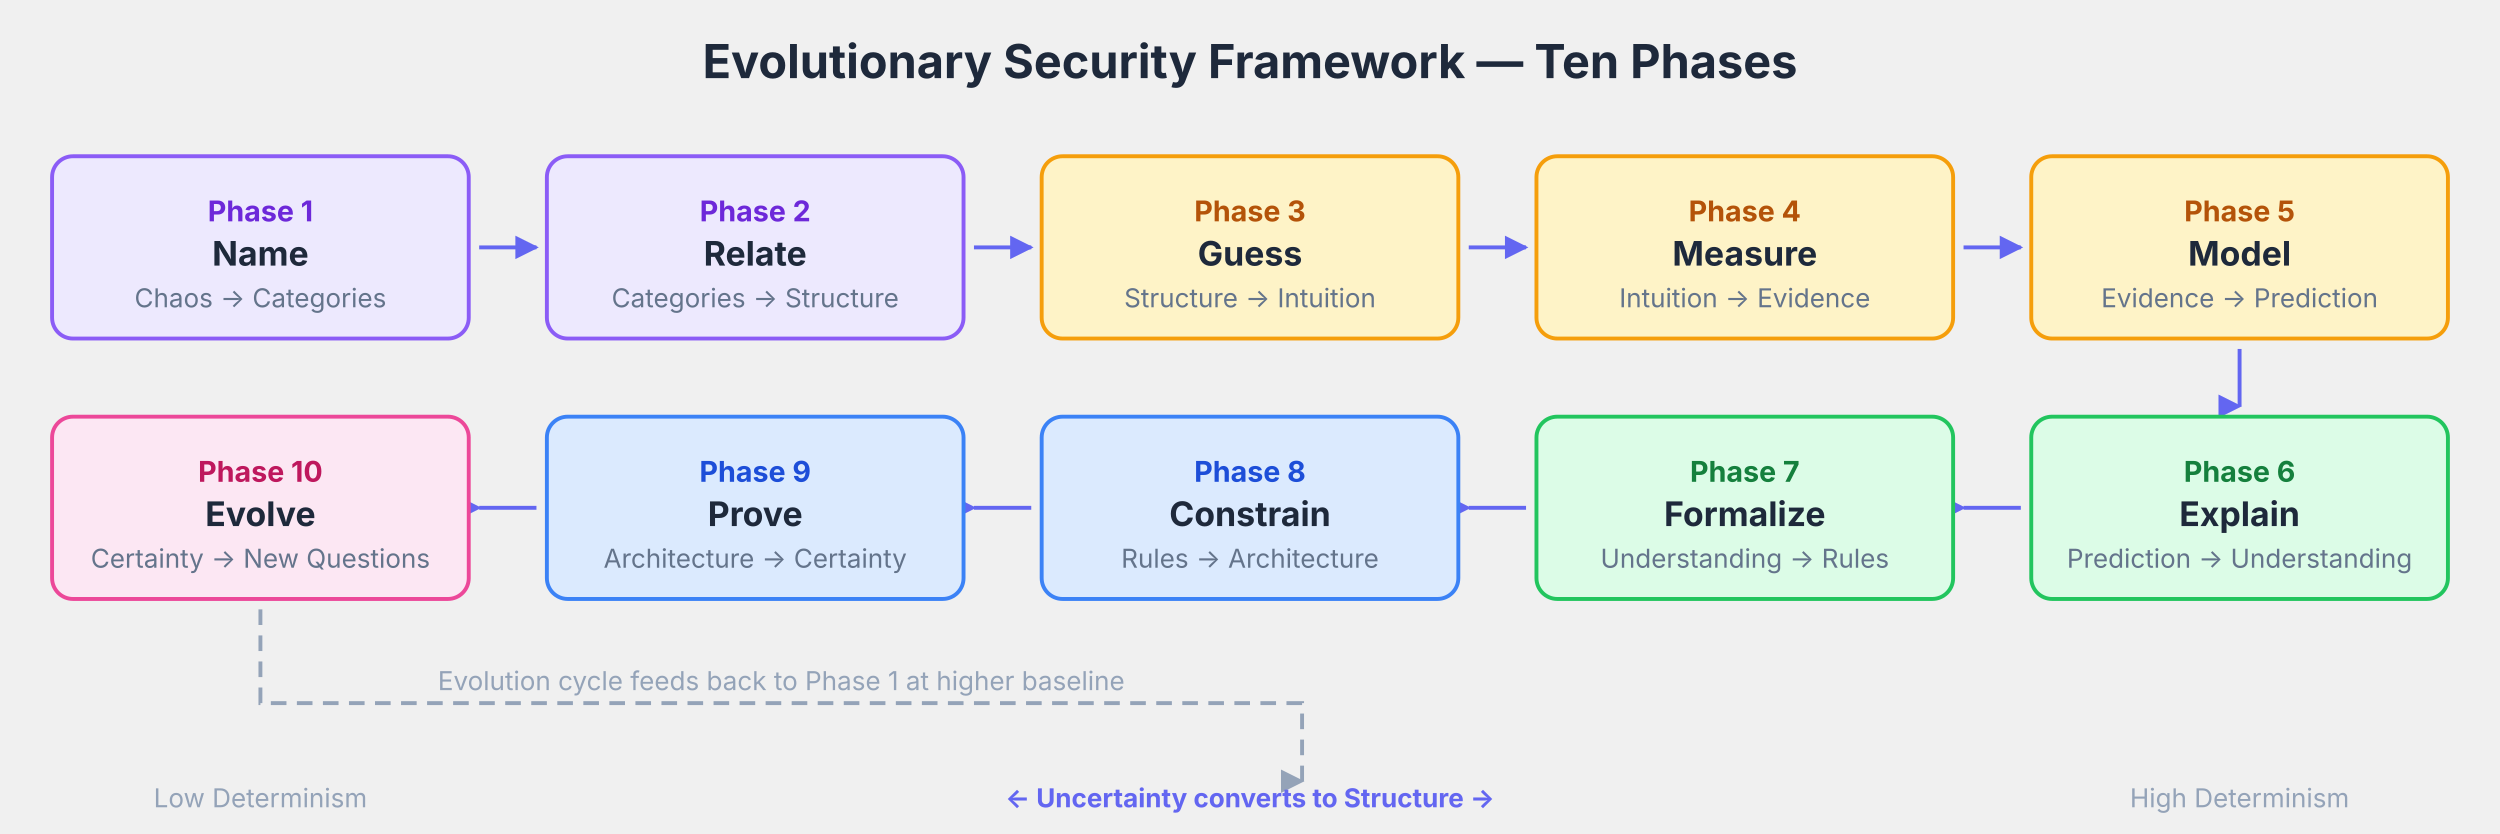
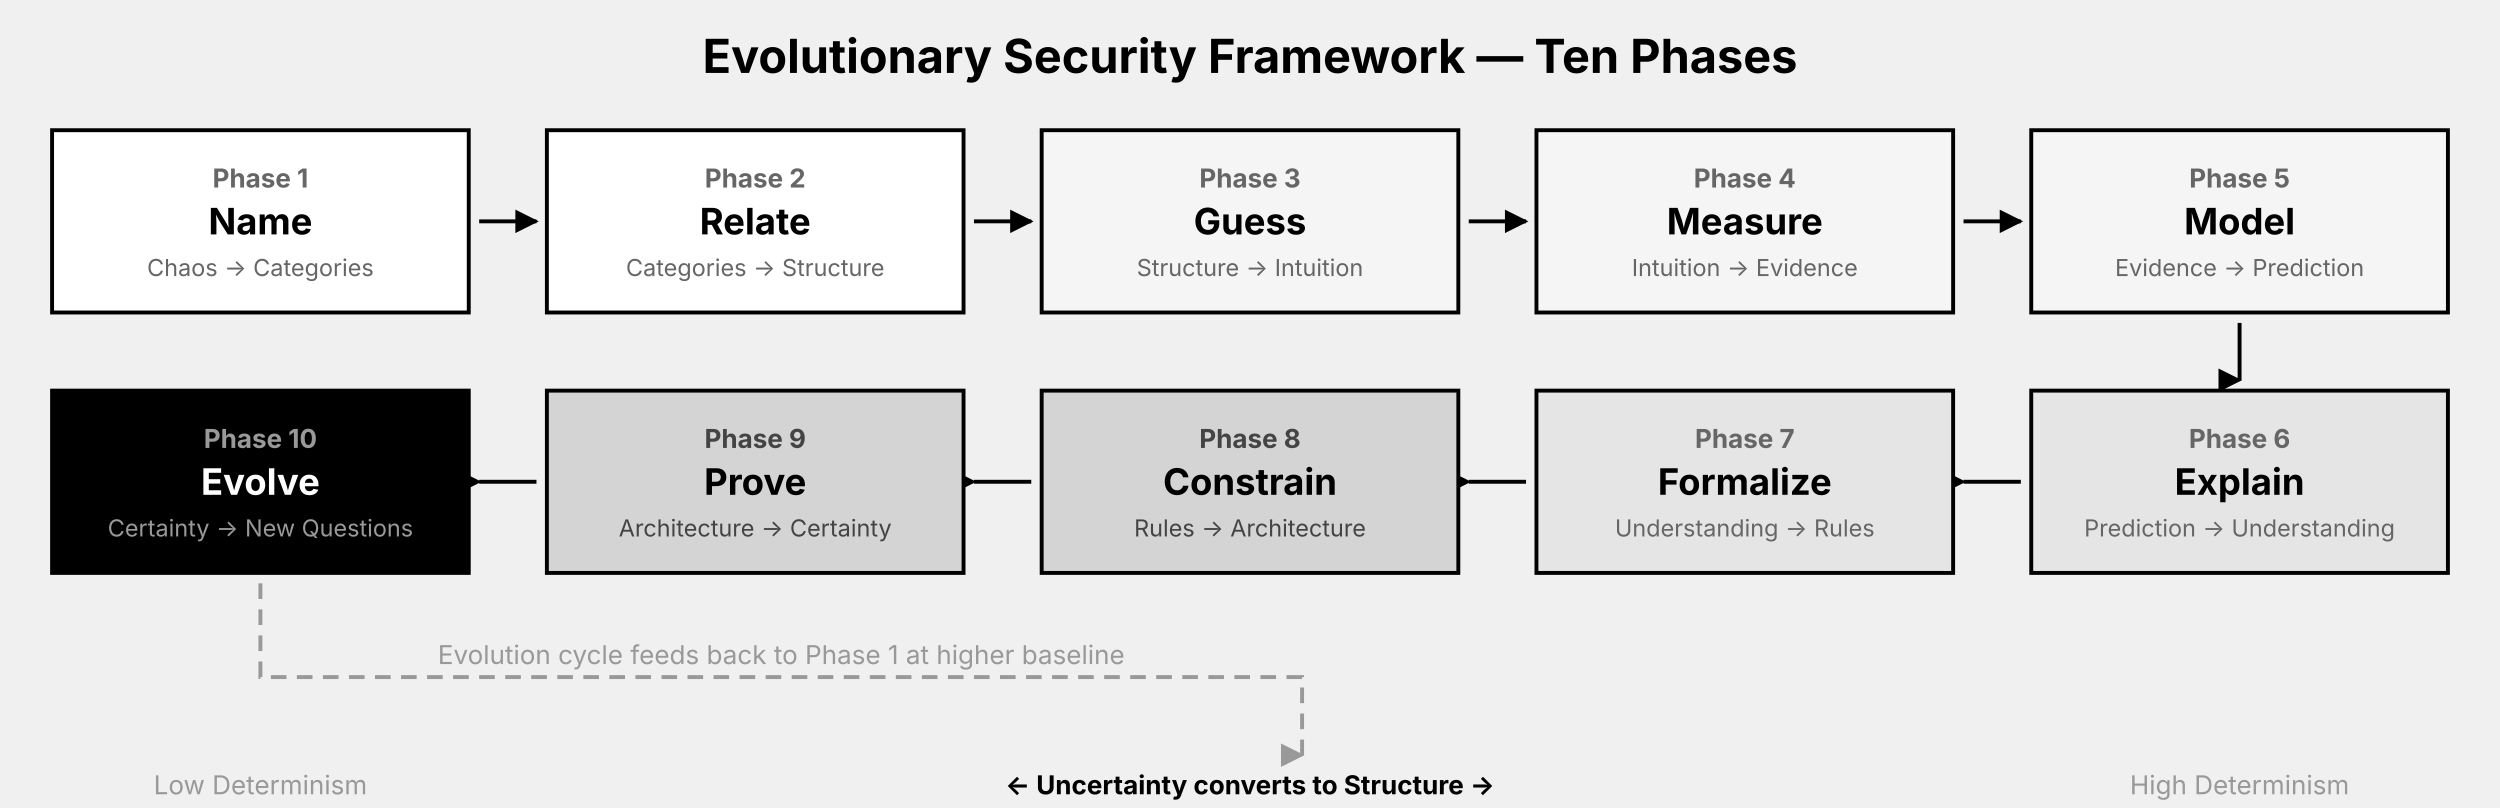
- <svg xmlns="http://www.w3.org/2000/svg" viewBox="0 0 960 320" font-family="system-ui, -apple-system, sans-serif">
+ <svg xmlns="http://www.w3.org/2000/svg" viewBox="0 0 960 310" font-family="Inter, sans-serif">
  <defs>
    <marker id="arrow" viewBox="0 0 10 10" refX="9" refY="5" markerWidth="6" markerHeight="6" orient="auto-start-auto">
-       <path d="M 0 0 L 10 5 L 0 10 z" fill="#6366f1" />
+       <path d="M 0 0 L 10 5 L 0 10 z" fill="#000" />
    </marker>
-     <marker id="arrow-return" viewBox="0 0 10 10" refX="9" refY="5" markerWidth="6" markerHeight="6" orient="auto-start-auto">
-       <path d="M 0 0 L 10 5 L 0 10 z" fill="#94a3b8" />
+     <marker id="arrow-gray" viewBox="0 0 10 10" refX="9" refY="5" markerWidth="6" markerHeight="6" orient="auto-start-auto">
+       <path d="M 0 0 L 10 5 L 0 10 z" fill="#999" />
    </marker>
  </defs>
-   <text x="480" y="30" text-anchor="middle" font-size="18" font-weight="bold" fill="#1e293b">Evolutionary Security Framework — Ten Phases</text>
-   <g transform="translate(20, 60)">
-     <rect x="0" y="0" width="160" height="70" rx="8" fill="#ede9fe" stroke="#8b5cf6" stroke-width="1.5" />
-     <text x="80" y="25" text-anchor="middle" font-size="11" font-weight="bold" fill="#6d28d9">Phase 1</text>
-     <text x="80" y="42" text-anchor="middle" font-size="13" font-weight="bold" fill="#1e293b">Name</text>
-     <text x="80" y="58" text-anchor="middle" font-size="10" fill="#64748b">Chaos → Categories</text>
-     <line x1="164" y1="35" x2="186" y2="35" stroke="#6366f1" stroke-width="1.5" marker-end="url(#arrow)" />
-     <rect x="190" y="0" width="160" height="70" rx="8" fill="#ede9fe" stroke="#8b5cf6" stroke-width="1.5" />
-     <text x="270" y="25" text-anchor="middle" font-size="11" font-weight="bold" fill="#6d28d9">Phase 2</text>
-     <text x="270" y="42" text-anchor="middle" font-size="13" font-weight="bold" fill="#1e293b">Relate</text>
-     <text x="270" y="58" text-anchor="middle" font-size="10" fill="#64748b">Categories → Structure</text>
-     <line x1="354" y1="35" x2="376" y2="35" stroke="#6366f1" stroke-width="1.5" marker-end="url(#arrow)" />
-     <rect x="380" y="0" width="160" height="70" rx="8" fill="#fef3c7" stroke="#f59e0b" stroke-width="1.5" />
-     <text x="460" y="25" text-anchor="middle" font-size="11" font-weight="bold" fill="#b45309">Phase 3</text>
-     <text x="460" y="42" text-anchor="middle" font-size="13" font-weight="bold" fill="#1e293b">Guess</text>
-     <text x="460" y="58" text-anchor="middle" font-size="10" fill="#64748b">Structure → Intuition</text>
-     <line x1="544" y1="35" x2="566" y2="35" stroke="#6366f1" stroke-width="1.5" marker-end="url(#arrow)" />
-     <rect x="570" y="0" width="160" height="70" rx="8" fill="#fef3c7" stroke="#f59e0b" stroke-width="1.5" />
-     <text x="650" y="25" text-anchor="middle" font-size="11" font-weight="bold" fill="#b45309">Phase 4</text>
-     <text x="650" y="42" text-anchor="middle" font-size="13" font-weight="bold" fill="#1e293b">Measure</text>
-     <text x="650" y="58" text-anchor="middle" font-size="10" fill="#64748b">Intuition → Evidence</text>
-     <line x1="734" y1="35" x2="756" y2="35" stroke="#6366f1" stroke-width="1.5" marker-end="url(#arrow)" />
-     <rect x="760" y="0" width="160" height="70" rx="8" fill="#fef3c7" stroke="#f59e0b" stroke-width="1.5" />
-     <text x="840" y="25" text-anchor="middle" font-size="11" font-weight="bold" fill="#b45309">Phase 5</text>
-     <text x="840" y="42" text-anchor="middle" font-size="13" font-weight="bold" fill="#1e293b">Model</text>
-     <text x="840" y="58" text-anchor="middle" font-size="10" fill="#64748b">Evidence → Prediction</text>
-     <line x1="840" y1="74" x2="840" y2="96" stroke="#6366f1" stroke-width="1.5" marker-end="url(#arrow)" />
-     <rect x="760" y="100" width="160" height="70" rx="8" fill="#dcfce7" stroke="#22c55e" stroke-width="1.5" />
-     <text x="840" y="125" text-anchor="middle" font-size="11" font-weight="bold" fill="#15803d">Phase 6</text>
-     <text x="840" y="142" text-anchor="middle" font-size="13" font-weight="bold" fill="#1e293b">Explain</text>
-     <text x="840" y="158" text-anchor="middle" font-size="10" fill="#64748b">Prediction → Understanding</text>
-     <line x1="756" y1="135" x2="734" y2="135" stroke="#6366f1" stroke-width="1.5" marker-end="url(#arrow)" />
-     <rect x="570" y="100" width="160" height="70" rx="8" fill="#dcfce7" stroke="#22c55e" stroke-width="1.5" />
-     <text x="650" y="125" text-anchor="middle" font-size="11" font-weight="bold" fill="#15803d">Phase 7</text>
-     <text x="650" y="142" text-anchor="middle" font-size="13" font-weight="bold" fill="#1e293b">Formalize</text>
-     <text x="650" y="158" text-anchor="middle" font-size="10" fill="#64748b">Understanding → Rules</text>
-     <line x1="566" y1="135" x2="544" y2="135" stroke="#6366f1" stroke-width="1.5" marker-end="url(#arrow)" />
-     <rect x="380" y="100" width="160" height="70" rx="8" fill="#dbeafe" stroke="#3b82f6" stroke-width="1.5" />
-     <text x="460" y="125" text-anchor="middle" font-size="11" font-weight="bold" fill="#1d4ed8">Phase 8</text>
-     <text x="460" y="142" text-anchor="middle" font-size="13" font-weight="bold" fill="#1e293b">Constrain</text>
-     <text x="460" y="158" text-anchor="middle" font-size="10" fill="#64748b">Rules → Architecture</text>
-     <line x1="376" y1="135" x2="354" y2="135" stroke="#6366f1" stroke-width="1.5" marker-end="url(#arrow)" />
-     <rect x="190" y="100" width="160" height="70" rx="8" fill="#dbeafe" stroke="#3b82f6" stroke-width="1.5" />
-     <text x="270" y="125" text-anchor="middle" font-size="11" font-weight="bold" fill="#1d4ed8">Phase 9</text>
-     <text x="270" y="142" text-anchor="middle" font-size="13" font-weight="bold" fill="#1e293b">Prove</text>
-     <text x="270" y="158" text-anchor="middle" font-size="10" fill="#64748b">Architecture → Certainty</text>
-     <line x1="186" y1="135" x2="164" y2="135" stroke="#6366f1" stroke-width="1.5" marker-end="url(#arrow)" />
-     <rect x="0" y="100" width="160" height="70" rx="8" fill="#fce7f3" stroke="#ec4899" stroke-width="1.5" />
-     <text x="80" y="125" text-anchor="middle" font-size="11" font-weight="bold" fill="#be185d">Phase 10</text>
-     <text x="80" y="142" text-anchor="middle" font-size="13" font-weight="bold" fill="#1e293b">Evolve</text>
-     <text x="80" y="158" text-anchor="middle" font-size="10" fill="#64748b">Certainty → New Questions</text>
-     <path d="M 80 174 L 80 210 L 480 210 L 480 240" stroke="#94a3b8" stroke-width="1.5" stroke-dasharray="6,4" fill="none" marker-end="url(#arrow-return)" />
-     <text x="280" y="205" text-anchor="middle" font-size="10" fill="#94a3b8">Evolution cycle feeds back to Phase 1 at higher baseline</text>
-     <text x="80" y="250" text-anchor="middle" font-size="10" fill="#94a3b8">Low Determinism</text>
-     <text x="460" y="250" text-anchor="middle" font-size="10" font-weight="bold" fill="#6366f1">← Uncertainty converts to Structure →</text>
-     <text x="840" y="250" text-anchor="middle" font-size="10" fill="#94a3b8">High Determinism</text>
+   <text x="480" y="28" text-anchor="middle" font-size="18" font-weight="bold" fill="#000">Evolutionary Security Framework — Ten Phases</text>
+   <g transform="translate(20, 50)">
+     <rect x="0" y="0" width="160" height="70" fill="#fff" stroke="#000" stroke-width="1.5" />
+     <text x="80" y="22" text-anchor="middle" font-size="10" font-weight="bold" fill="#666">Phase 1</text>
+     <text x="80" y="40" text-anchor="middle" font-size="14" font-weight="bold" fill="#000">Name</text>
+     <text x="80" y="56" text-anchor="middle" font-size="9" fill="#666">Chaos → Categories</text>
+     <line x1="164" y1="35" x2="186" y2="35" stroke="#000" stroke-width="1.5" marker-end="url(#arrow)" />
+     <rect x="190" y="0" width="160" height="70" fill="#fff" stroke="#000" stroke-width="1.5" />
+     <text x="270" y="22" text-anchor="middle" font-size="10" font-weight="bold" fill="#666">Phase 2</text>
+     <text x="270" y="40" text-anchor="middle" font-size="14" font-weight="bold" fill="#000">Relate</text>
+     <text x="270" y="56" text-anchor="middle" font-size="9" fill="#666">Categories → Structure</text>
+     <line x1="354" y1="35" x2="376" y2="35" stroke="#000" stroke-width="1.5" marker-end="url(#arrow)" />
+     <rect x="380" y="0" width="160" height="70" fill="#f5f5f5" stroke="#000" stroke-width="1.5" />
+     <text x="460" y="22" text-anchor="middle" font-size="10" font-weight="bold" fill="#666">Phase 3</text>
+     <text x="460" y="40" text-anchor="middle" font-size="14" font-weight="bold" fill="#000">Guess</text>
+     <text x="460" y="56" text-anchor="middle" font-size="9" fill="#666">Structure → Intuition</text>
+     <line x1="544" y1="35" x2="566" y2="35" stroke="#000" stroke-width="1.5" marker-end="url(#arrow)" />
+     <rect x="570" y="0" width="160" height="70" fill="#f5f5f5" stroke="#000" stroke-width="1.5" />
+     <text x="650" y="22" text-anchor="middle" font-size="10" font-weight="bold" fill="#666">Phase 4</text>
+     <text x="650" y="40" text-anchor="middle" font-size="14" font-weight="bold" fill="#000">Measure</text>
+     <text x="650" y="56" text-anchor="middle" font-size="9" fill="#666">Intuition → Evidence</text>
+     <line x1="734" y1="35" x2="756" y2="35" stroke="#000" stroke-width="1.5" marker-end="url(#arrow)" />
+     <rect x="760" y="0" width="160" height="70" fill="#f5f5f5" stroke="#000" stroke-width="1.5" />
+     <text x="840" y="22" text-anchor="middle" font-size="10" font-weight="bold" fill="#666">Phase 5</text>
+     <text x="840" y="40" text-anchor="middle" font-size="14" font-weight="bold" fill="#000">Model</text>
+     <text x="840" y="56" text-anchor="middle" font-size="9" fill="#666">Evidence → Prediction</text>
+     <line x1="840" y1="74" x2="840" y2="96" stroke="#000" stroke-width="1.5" marker-end="url(#arrow)" />
+     <rect x="760" y="100" width="160" height="70" fill="#e5e5e5" stroke="#000" stroke-width="1.5" />
+     <text x="840" y="122" text-anchor="middle" font-size="10" font-weight="bold" fill="#666">Phase 6</text>
+     <text x="840" y="140" text-anchor="middle" font-size="14" font-weight="bold" fill="#000">Explain</text>
+     <text x="840" y="156" text-anchor="middle" font-size="9" fill="#666">Prediction → Understanding</text>
+     <line x1="756" y1="135" x2="734" y2="135" stroke="#000" stroke-width="1.5" marker-end="url(#arrow)" />
+     <rect x="570" y="100" width="160" height="70" fill="#e5e5e5" stroke="#000" stroke-width="1.5" />
+     <text x="650" y="122" text-anchor="middle" font-size="10" font-weight="bold" fill="#666">Phase 7</text>
+     <text x="650" y="140" text-anchor="middle" font-size="14" font-weight="bold" fill="#000">Formalize</text>
+     <text x="650" y="156" text-anchor="middle" font-size="9" fill="#666">Understanding → Rules</text>
+     <line x1="566" y1="135" x2="544" y2="135" stroke="#000" stroke-width="1.5" marker-end="url(#arrow)" />
+     <rect x="380" y="100" width="160" height="70" fill="#d4d4d4" stroke="#000" stroke-width="1.5" />
+     <text x="460" y="122" text-anchor="middle" font-size="10" font-weight="bold" fill="#444">Phase 8</text>
+     <text x="460" y="140" text-anchor="middle" font-size="14" font-weight="bold" fill="#000">Constrain</text>
+     <text x="460" y="156" text-anchor="middle" font-size="9" fill="#444">Rules → Architecture</text>
+     <line x1="376" y1="135" x2="354" y2="135" stroke="#000" stroke-width="1.5" marker-end="url(#arrow)" />
+     <rect x="190" y="100" width="160" height="70" fill="#d4d4d4" stroke="#000" stroke-width="1.5" />
+     <text x="270" y="122" text-anchor="middle" font-size="10" font-weight="bold" fill="#444">Phase 9</text>
+     <text x="270" y="140" text-anchor="middle" font-size="14" font-weight="bold" fill="#000">Prove</text>
+     <text x="270" y="156" text-anchor="middle" font-size="9" fill="#444">Architecture → Certainty</text>
+     <line x1="186" y1="135" x2="164" y2="135" stroke="#000" stroke-width="1.5" marker-end="url(#arrow)" />
+     <rect x="0" y="100" width="160" height="70" fill="#000" stroke="#000" stroke-width="1.5" />
+     <text x="80" y="122" text-anchor="middle" font-size="10" font-weight="bold" fill="#999">Phase 10</text>
+     <text x="80" y="140" text-anchor="middle" font-size="14" font-weight="bold" fill="#fff">Evolve</text>
+     <text x="80" y="156" text-anchor="middle" font-size="9" fill="#999">Certainty → New Questions</text>
+     <path d="M 80 174 L 80 210 L 480 210 L 480 240" stroke="#999" stroke-width="1.5" stroke-dasharray="6,4" fill="none" marker-end="url(#arrow-gray)" />
+     <text x="280" y="205" text-anchor="middle" font-size="10" fill="#999">Evolution cycle feeds back to Phase 1 at higher baseline</text>
+     <text x="80" y="255" text-anchor="middle" font-size="10" fill="#999">Low Determinism</text>
+     <text x="460" y="255" text-anchor="middle" font-size="10" font-weight="bold" fill="#000">← Uncertainty converts to Structure →</text>
+     <text x="840" y="255" text-anchor="middle" font-size="10" fill="#999">High Determinism</text>
  </g>
</svg>
